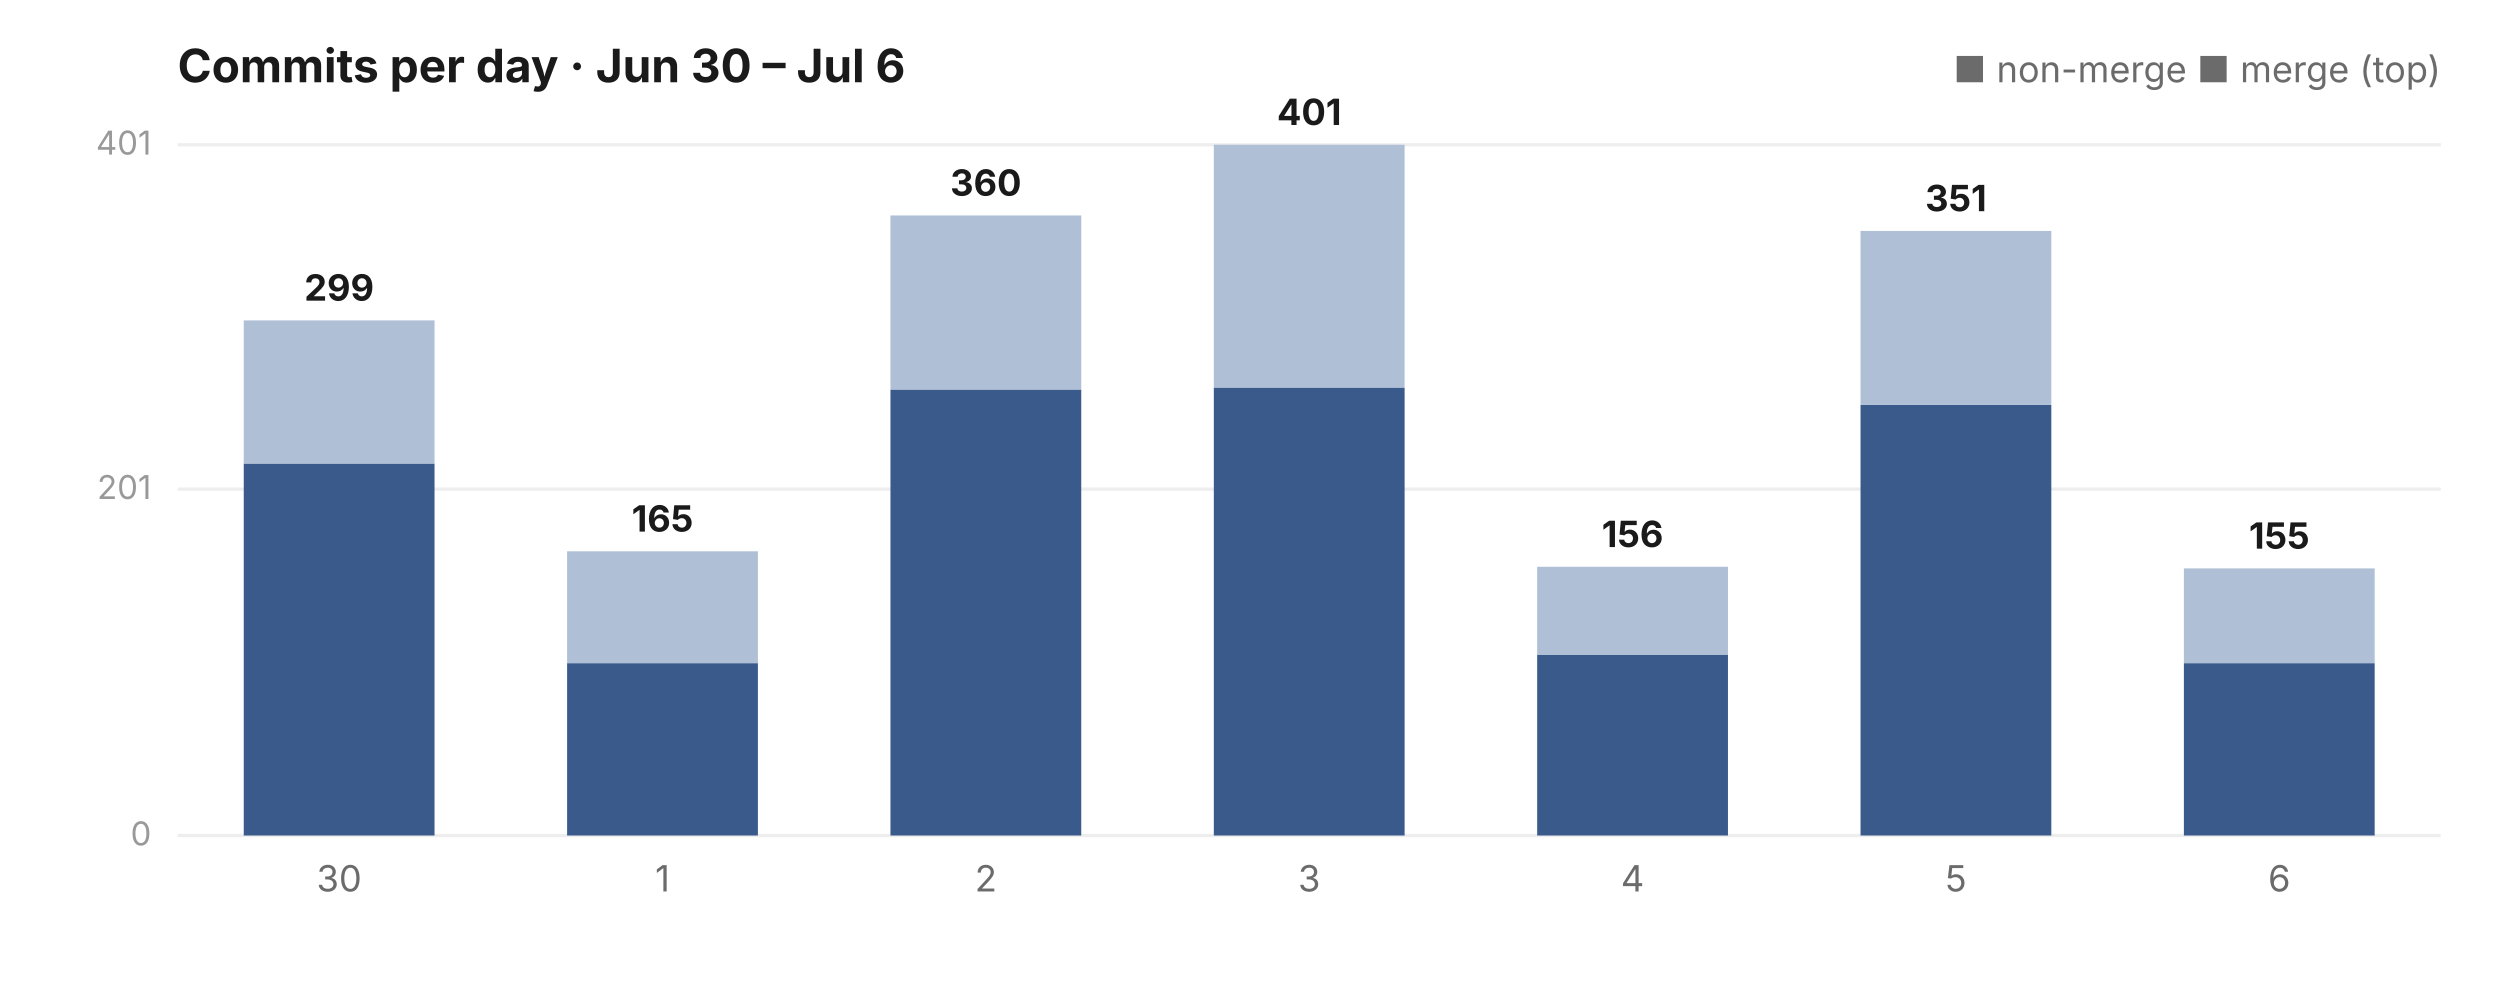
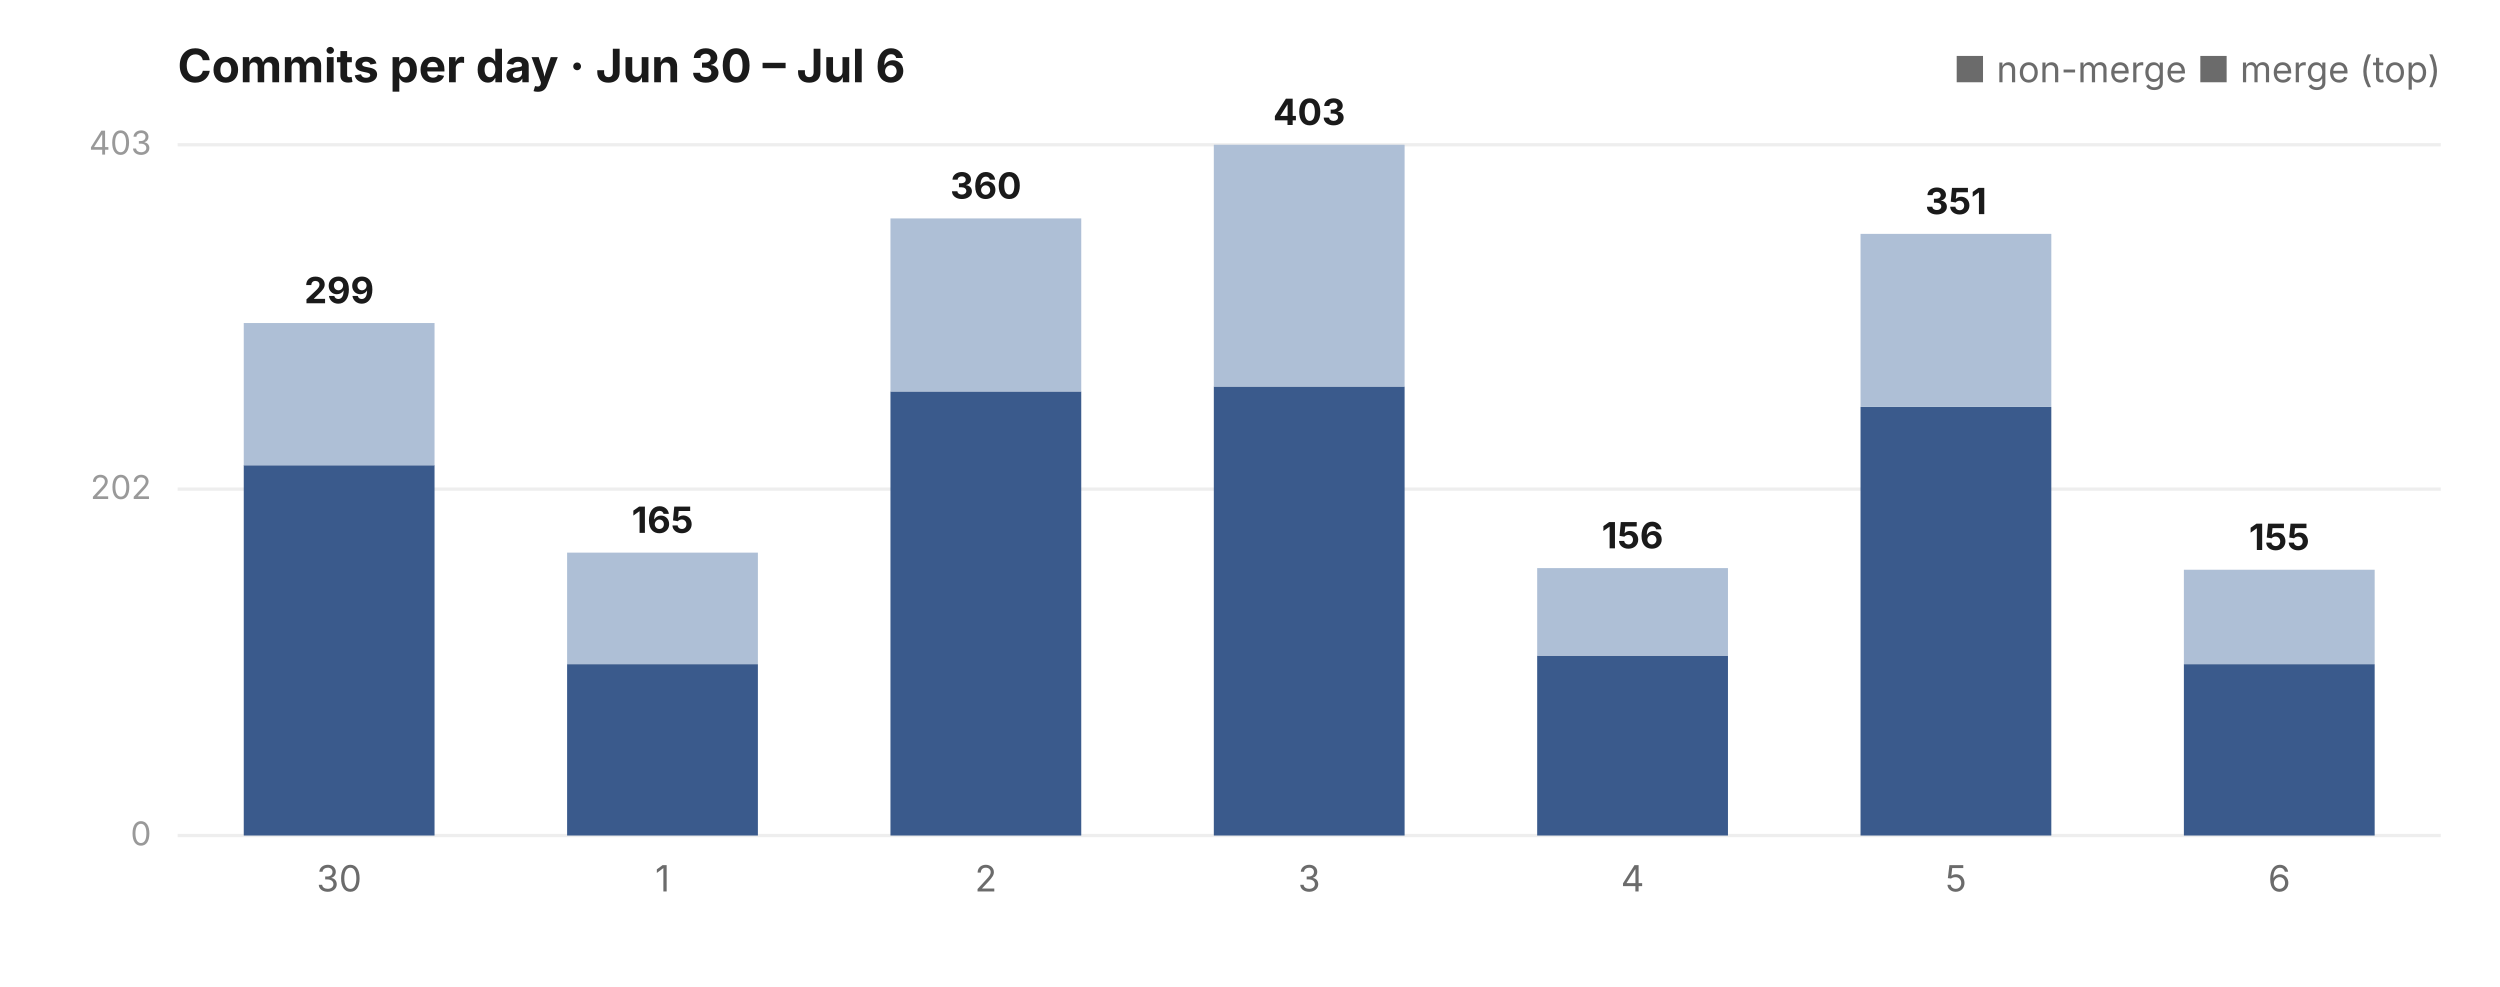
<svg xmlns="http://www.w3.org/2000/svg" viewBox="0 0 760 300" width="100%" style="font-family:-apple-system,Segoe UI,sans-serif;background:#fff;border:1px solid #e7e7e4;border-radius:8px">
  <text x="54" y="25" font-size="14" font-weight="700" fill="#1a1a1a">Commits per day · Jun 30 – Jul 6</text>
  <text x="742" y="25" font-size="11" fill="#6b6b6b" text-anchor="end">■ non-merge ■ merge (top)</text>
  <line x1="54" y1="254.0" x2="742" y2="254.0" stroke="#eee" />
  <text x="46" y="257.0" font-size="10" fill="#999" text-anchor="end">0</text>
  <line x1="54" y1="148.7" x2="742" y2="148.7" stroke="#eee" />
-   <text x="46" y="151.7" font-size="10" fill="#999" text-anchor="end">201</text>
+   <text x="46" y="151.7" font-size="10" fill="#999" text-anchor="end">202</text>
  <line x1="54" y1="44.0" x2="742" y2="44.0" stroke="#eee" />
-   <text x="46" y="47.0" font-size="10" fill="#999" text-anchor="end">401</text>
-   <rect x="74.1" y="140.9" width="58.0" height="113.1" fill="#3a5a8c" />
-   <rect x="74.1" y="97.4" width="58.0" height="43.5" fill="#aebfd6" />
+   <text x="46" y="47.0" font-size="10" fill="#999" text-anchor="end">403</text>
+   <rect x="74.1" y="141.4" width="58.0" height="112.6" fill="#3a5a8c" />
+   <rect x="74.1" y="98.2" width="58.0" height="43.3" fill="#aebfd6" />
  <text x="103.1" y="271.0" font-size="11" fill="#6b6b6b" text-anchor="middle">30</text>
-   <text x="103.1" y="91.4" font-size="11" fill="#1a1a1a" text-anchor="middle" font-weight="700">299</text>
-   <rect x="172.4" y="201.6" width="58.0" height="52.4" fill="#3a5a8c" />
-   <rect x="172.4" y="167.6" width="58.0" height="34.0" fill="#aebfd6" />
+   <text x="103.1" y="92.2" font-size="11" fill="#1a1a1a" text-anchor="middle" font-weight="700">299</text>
+   <rect x="172.4" y="201.9" width="58.0" height="52.1" fill="#3a5a8c" />
+   <rect x="172.4" y="168.0" width="58.0" height="33.9" fill="#aebfd6" />
  <text x="201.4" y="271.0" font-size="11" fill="#6b6b6b" text-anchor="middle">1</text>
-   <text x="201.4" y="161.6" font-size="11" fill="#1a1a1a" text-anchor="middle" font-weight="700">165</text>
-   <rect x="270.7" y="118.4" width="58.0" height="135.6" fill="#3a5a8c" />
-   <rect x="270.7" y="65.5" width="58.0" height="52.9" fill="#aebfd6" />
+   <text x="201.4" y="162.0" font-size="11" fill="#1a1a1a" text-anchor="middle" font-weight="700">165</text>
+   <rect x="270.7" y="119.0" width="58.0" height="135.0" fill="#3a5a8c" />
+   <rect x="270.7" y="66.4" width="58.0" height="52.6" fill="#aebfd6" />
  <text x="299.7" y="271.0" font-size="11" fill="#6b6b6b" text-anchor="middle">2</text>
-   <text x="299.7" y="59.5" font-size="11" fill="#1a1a1a" text-anchor="middle" font-weight="700">360</text>
-   <rect x="369.0" y="117.8" width="58.0" height="136.2" fill="#3a5a8c" />
-   <rect x="369.0" y="44.0" width="58.0" height="73.8" fill="#aebfd6" />
+   <text x="299.7" y="60.4" font-size="11" fill="#1a1a1a" text-anchor="middle" font-weight="700">360</text>
+   <rect x="369.0" y="117.5" width="58.0" height="136.5" fill="#3a5a8c" />
+   <rect x="369.0" y="44.0" width="58.0" height="73.5" fill="#aebfd6" />
  <text x="398.0" y="271.0" font-size="11" fill="#6b6b6b" text-anchor="middle">3</text>
-   <text x="398.0" y="38.0" font-size="11" fill="#1a1a1a" text-anchor="middle" font-weight="700">401</text>
-   <rect x="467.3" y="199.0" width="58.0" height="55.0" fill="#3a5a8c" />
-   <rect x="467.3" y="172.3" width="58.0" height="26.7" fill="#aebfd6" />
+   <text x="398.0" y="38.0" font-size="11" fill="#1a1a1a" text-anchor="middle" font-weight="700">403</text>
+   <rect x="467.3" y="199.3" width="58.0" height="54.7" fill="#3a5a8c" />
+   <rect x="467.3" y="172.7" width="58.0" height="26.6" fill="#aebfd6" />
  <text x="496.3" y="271.0" font-size="11" fill="#6b6b6b" text-anchor="middle">4</text>
-   <text x="496.3" y="166.3" font-size="11" fill="#1a1a1a" text-anchor="middle" font-weight="700">156</text>
-   <rect x="565.6" y="123.1" width="58.0" height="130.9" fill="#3a5a8c" />
-   <rect x="565.6" y="70.2" width="58.0" height="52.9" fill="#aebfd6" />
+   <text x="496.3" y="166.7" font-size="11" fill="#1a1a1a" text-anchor="middle" font-weight="700">156</text>
+   <rect x="565.6" y="123.7" width="58.0" height="130.3" fill="#3a5a8c" />
+   <rect x="565.6" y="71.1" width="58.0" height="52.6" fill="#aebfd6" />
  <text x="594.6" y="271.0" font-size="11" fill="#6b6b6b" text-anchor="middle">5</text>
-   <text x="594.6" y="64.2" font-size="11" fill="#1a1a1a" text-anchor="middle" font-weight="700">351</text>
-   <rect x="663.9" y="201.6" width="58.0" height="52.4" fill="#3a5a8c" />
-   <rect x="663.9" y="172.8" width="58.0" height="28.8" fill="#aebfd6" />
+   <text x="594.6" y="65.1" font-size="11" fill="#1a1a1a" text-anchor="middle" font-weight="700">351</text>
+   <rect x="663.9" y="201.9" width="58.0" height="52.1" fill="#3a5a8c" />
+   <rect x="663.9" y="173.2" width="58.0" height="28.7" fill="#aebfd6" />
  <text x="692.9" y="271.0" font-size="11" fill="#6b6b6b" text-anchor="middle">6</text>
-   <text x="692.9" y="166.8" font-size="11" fill="#1a1a1a" text-anchor="middle" font-weight="700">155</text>
+   <text x="692.9" y="167.2" font-size="11" fill="#1a1a1a" text-anchor="middle" font-weight="700">155</text>
</svg>
